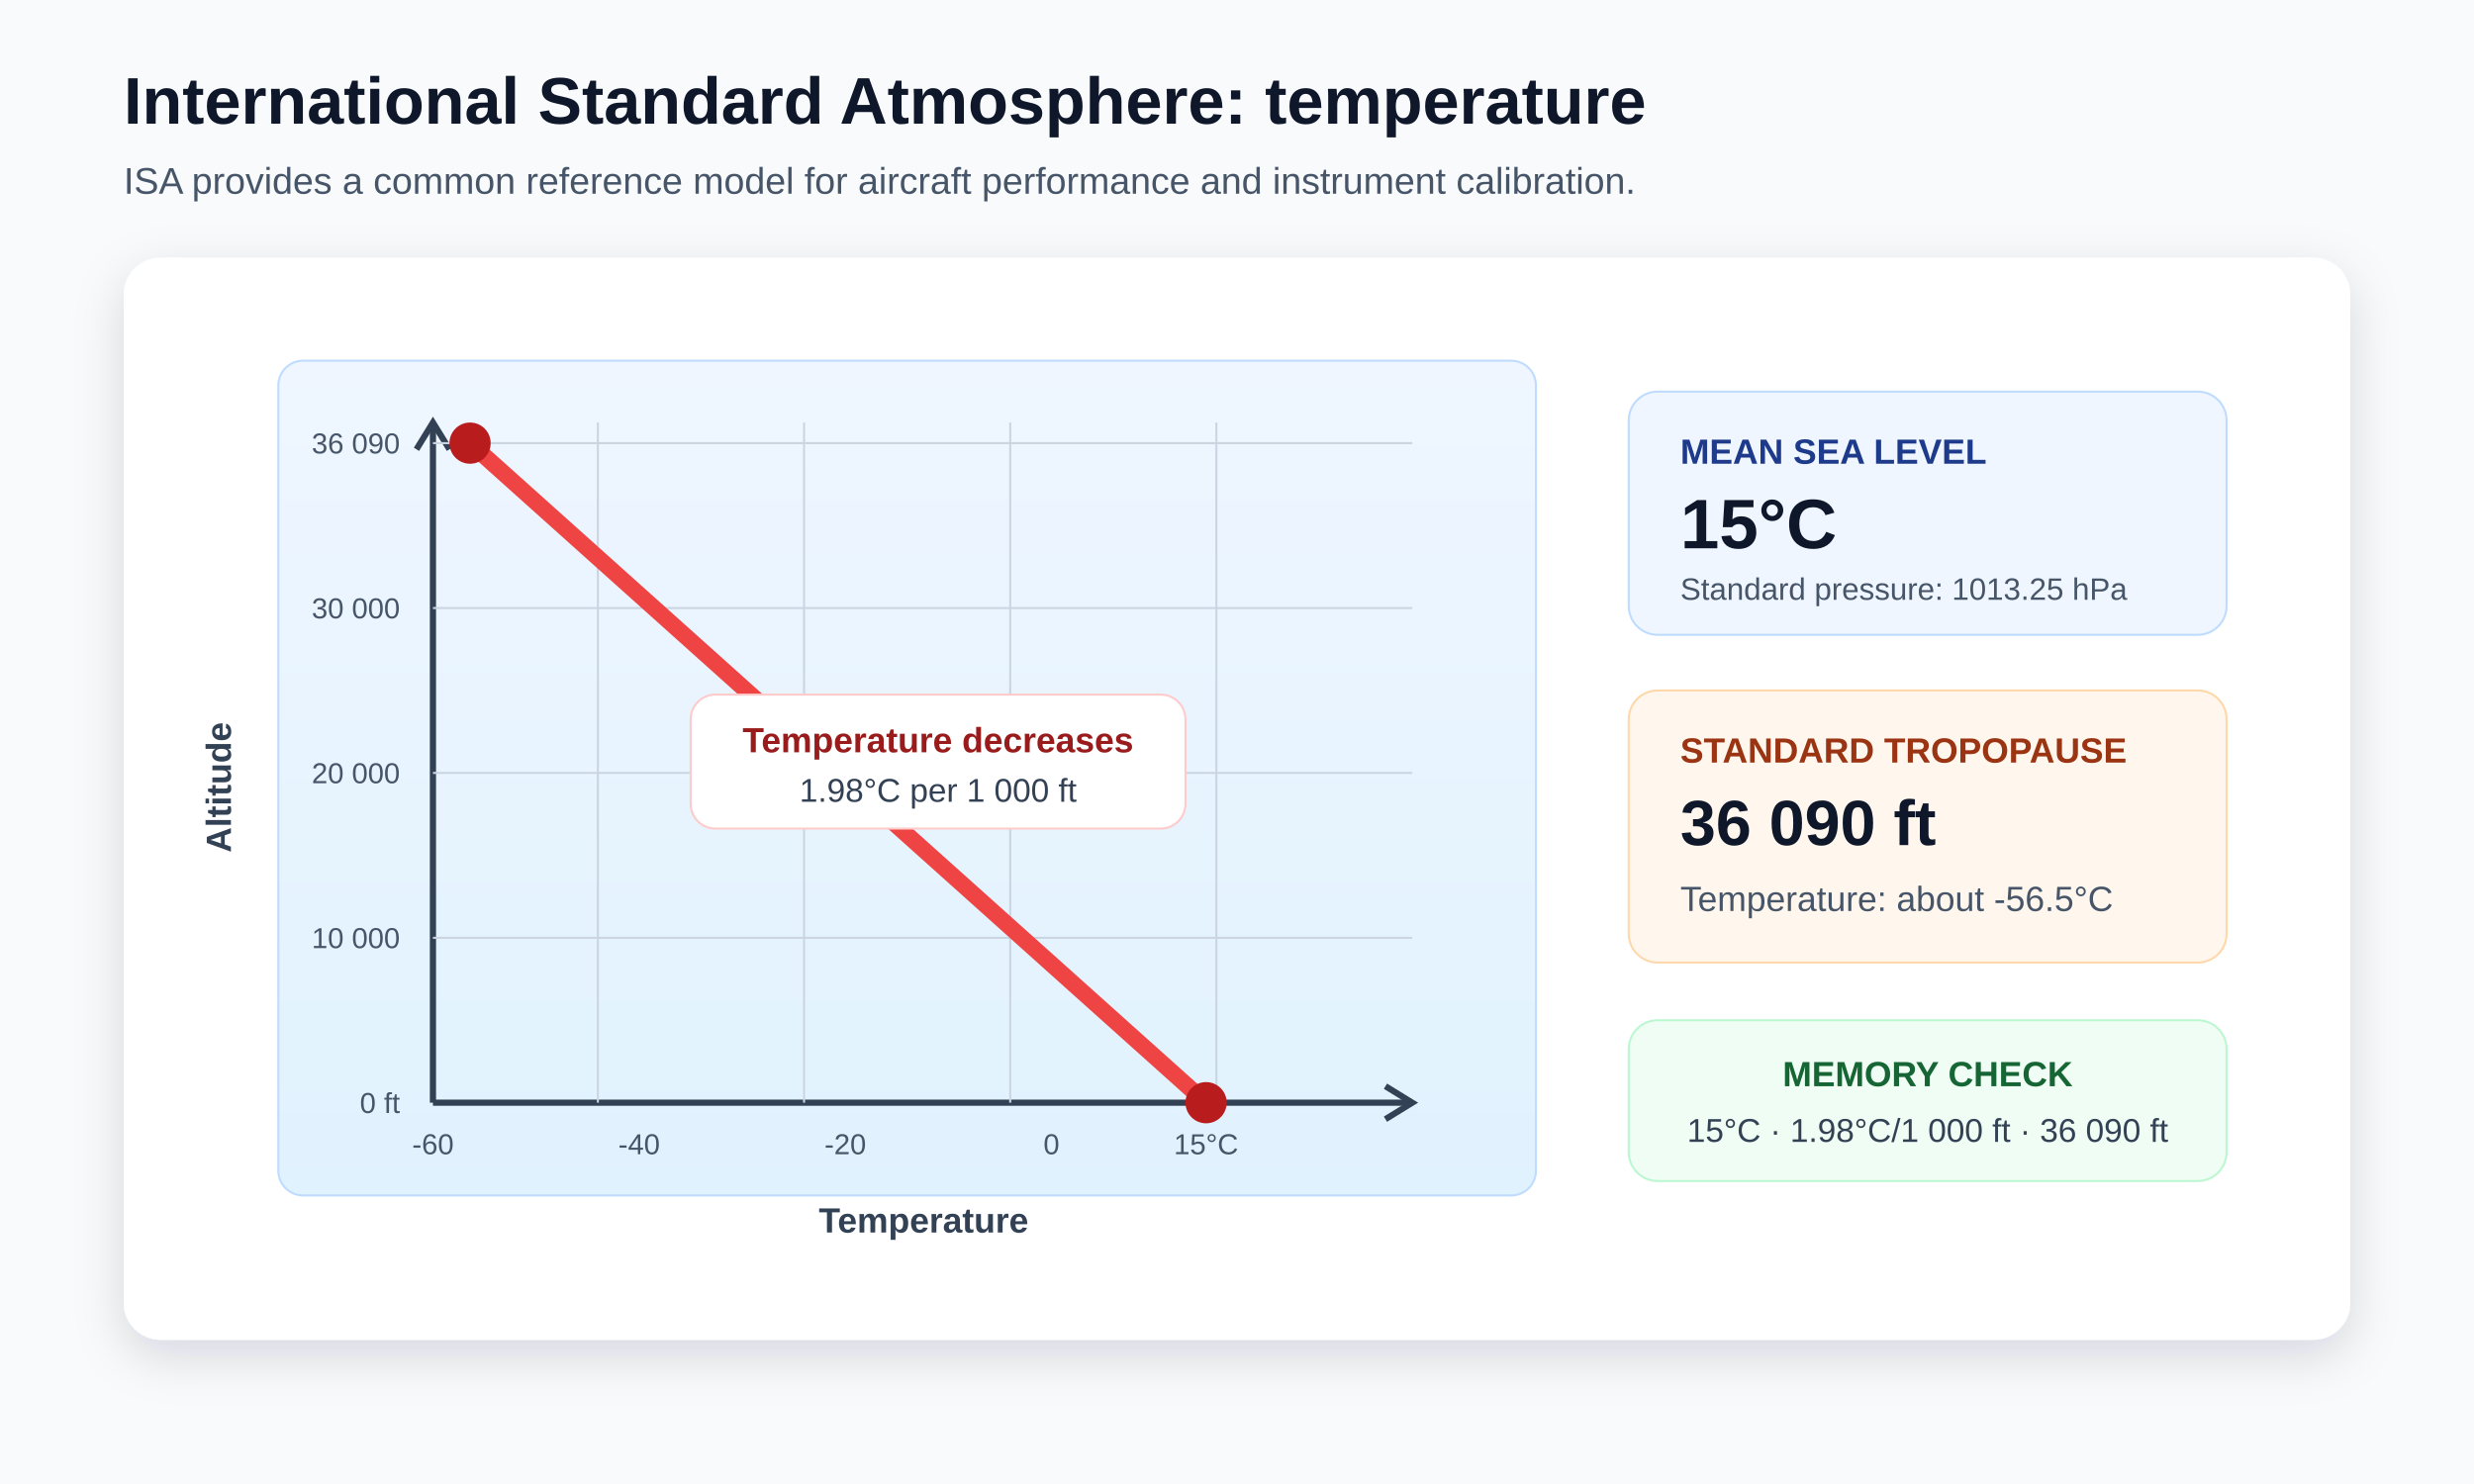
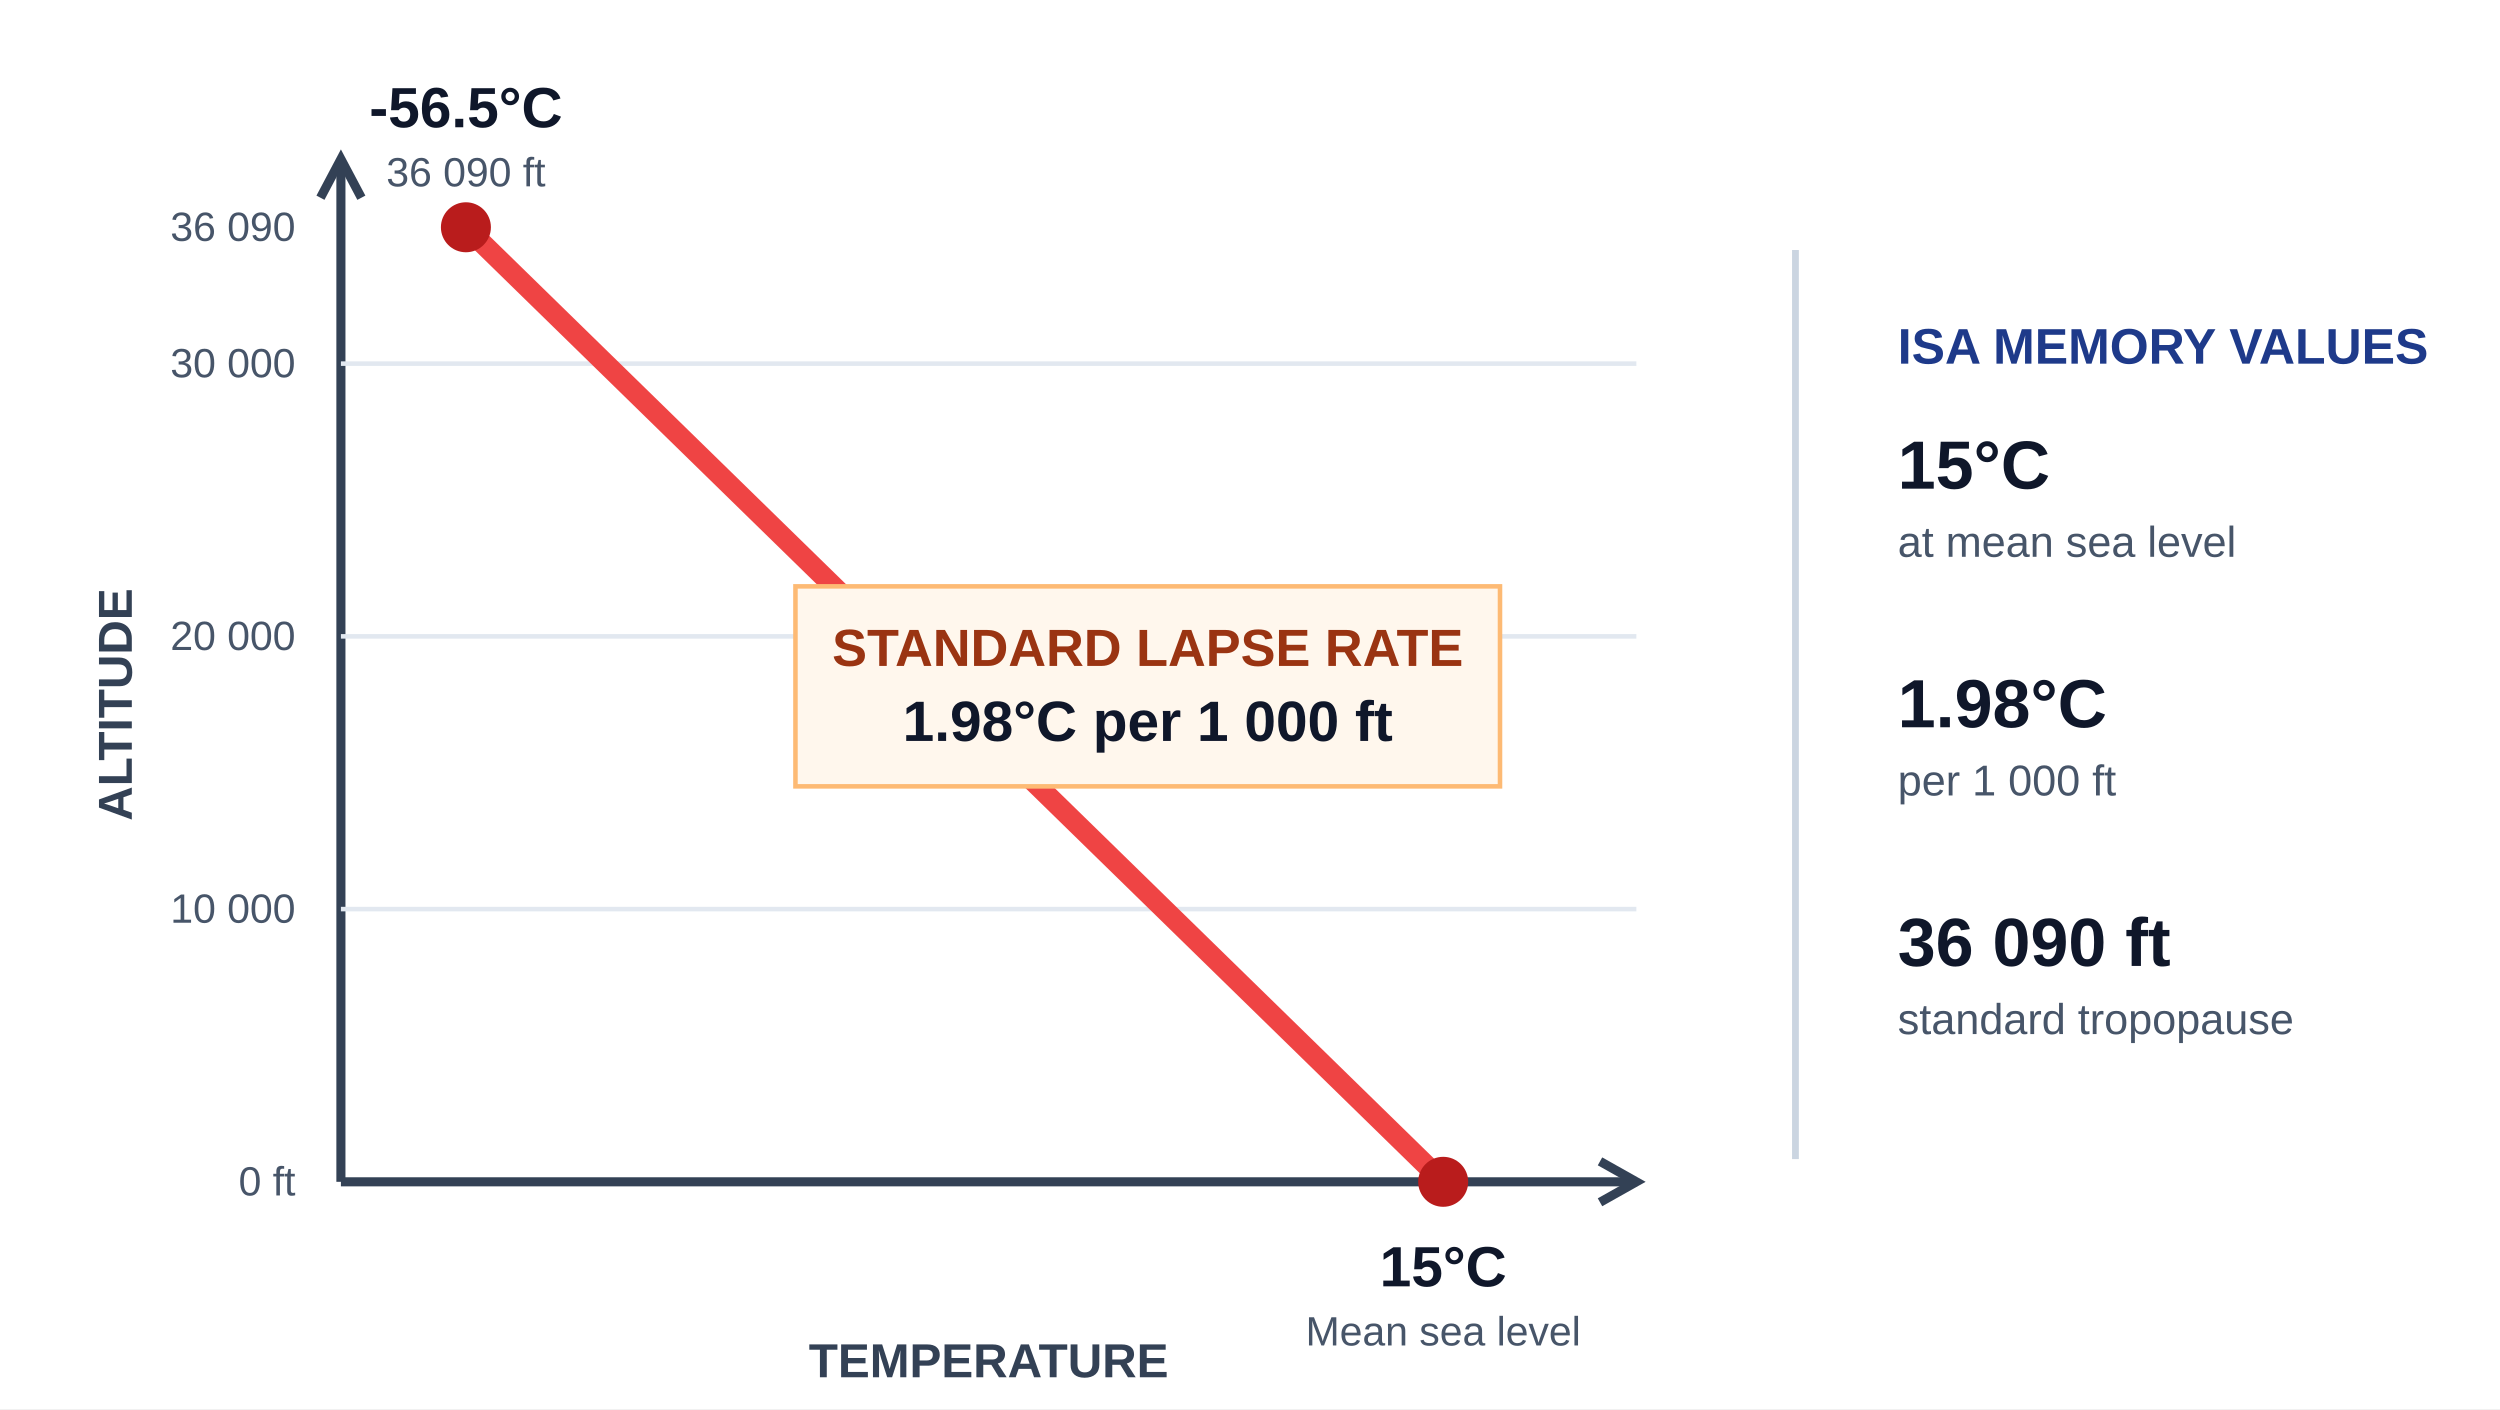
- <svg xmlns="http://www.w3.org/2000/svg" width="1200" height="720" viewBox="0 0 1200 720" role="img" aria-labelledby="title desc">
-   <defs>
-     <linearGradient id="plot" x1="0" y1="1" x2="0" y2="0">
-       <stop offset="0" stop-color="#e0f2fe" />
-       <stop offset="1" stop-color="#eff6ff" />
-     </linearGradient>
-     <filter id="shadow" x="-20%" y="-20%" width="140%" height="140%">
-       <feDropShadow dx="0" dy="8" stdDeviation="12" flood-color="#0f172a" flood-opacity=".14" />
-     </filter>
-   </defs>
-   <rect width="1200" height="720" fill="#f8fafc" />
-   <text x="60" y="60" fill="#0f172a" font-family="Arial, sans-serif" font-size="32" font-weight="700">International Standard Atmosphere: temperature</text>
-   <text x="60" y="94" fill="#475569" font-family="Arial, sans-serif" font-size="18">ISA provides a common reference model for aircraft performance and instrument calibration.</text>
-   <g filter="url(#shadow)">
-     <rect x="60" y="125" width="1080" height="525" rx="18" fill="white" />
-   </g>
+ <svg xmlns="http://www.w3.org/2000/svg" width="1100" height="620" viewBox="0 0 1100 620" role="img" aria-labelledby="title desc">
+   <rect width="1100" height="620" fill="#ffffff" />
  <g font-family="Arial, sans-serif">
-     <rect x="135" y="175" width="610" height="405" rx="12" fill="url(#plot)" stroke="#bfdbfe" />
-     <line x1="210" y1="535" x2="685" y2="535" stroke="#334155" stroke-width="3" />
-     <line x1="210" y1="535" x2="210" y2="205" stroke="#334155" stroke-width="3" />
-     <path d="M672 527 L685 535 L672 543" fill="none" stroke="#334155" stroke-width="3" />
-     <path d="M202 218 L210 205 L218 218" fill="none" stroke="#334155" stroke-width="3" />
-     <g stroke="#cbd5e1" stroke-width="1">
-       <line x1="210" y1="455" x2="685" y2="455" />
-       <line x1="210" y1="375" x2="685" y2="375" />
-       <line x1="210" y1="295" x2="685" y2="295" />
-       <line x1="210" y1="215" x2="685" y2="215" />
-       <line x1="290" y1="205" x2="290" y2="535" />
-       <line x1="390" y1="205" x2="390" y2="535" />
-       <line x1="490" y1="205" x2="490" y2="535" />
-       <line x1="590" y1="205" x2="590" y2="535" />
+     <line x1="150" y1="520" x2="720" y2="520" stroke="#334155" stroke-width="4" />
+     <line x1="150" y1="520" x2="150" y2="70" stroke="#334155" stroke-width="4" />
+     <path d="M704 511 L720 520 L704 529" fill="none" stroke="#334155" stroke-width="4" />
+     <path d="M141 87 L150 70 L159 87" fill="none" stroke="#334155" stroke-width="4" />
+     <g stroke="#e2e8f0" stroke-width="2">
+       <line x1="150" y1="400" x2="720" y2="400" />
+       <line x1="150" y1="280" x2="720" y2="280" />
+       <line x1="150" y1="160" x2="720" y2="160" />
    </g>
-     <g fill="#475569" font-size="14">
-       <text x="194" y="540" text-anchor="end">0 ft</text>
-       <text x="194" y="460" text-anchor="end">10 000</text>
-       <text x="194" y="380" text-anchor="end">20 000</text>
-       <text x="194" y="300" text-anchor="end">30 000</text>
-       <text x="194" y="220" text-anchor="end">36 090</text>
-       <text x="210" y="560" text-anchor="middle">-60</text>
-       <text x="310" y="560" text-anchor="middle">-40</text>
-       <text x="410" y="560" text-anchor="middle">-20</text>
-       <text x="510" y="560" text-anchor="middle">0</text>
-       <text x="585" y="560" text-anchor="middle">15°C</text>
+     <line x1="635" y1="520" x2="205" y2="100" stroke="#ef4444" stroke-width="9" stroke-linecap="round" />
+     <circle cx="635" cy="520" r="11" fill="#b91c1c" />
+     <circle cx="205" cy="100" r="11" fill="#b91c1c" />
+     <text x="635" y="566" text-anchor="middle" fill="#0f172a" font-size="25" font-weight="700">15°C</text>
+     <text x="635" y="592" text-anchor="middle" fill="#475569" font-size="18">Mean sea level</text>
+     <text x="205" y="56" text-anchor="middle" fill="#0f172a" font-size="25" font-weight="700">-56.5°C</text>
+     <text x="205" y="82" text-anchor="middle" fill="#475569" font-size="18">36 090 ft</text>
+     <rect x="350" y="258" width="310" height="88" fill="#fff7ed" stroke="#fdba74" stroke-width="2" />
+     <text x="505" y="293" text-anchor="middle" fill="#9a3412" font-size="23" font-weight="700">STANDARD LAPSE RATE</text>
+     <text x="505" y="326" text-anchor="middle" fill="#0f172a" font-size="25" font-weight="700">1.98°C per 1 000 ft</text>
+     <g fill="#475569" font-size="18" text-anchor="end">
+       <text x="130" y="526">0 ft</text>
+       <text x="130" y="406">10 000</text>
+       <text x="130" y="286">20 000</text>
+       <text x="130" y="166">30 000</text>
+       <text x="130" y="106">36 090</text>
    </g>
-     <text x="448" y="598" text-anchor="middle" fill="#334155" font-size="17" font-weight="700">Temperature</text>
-     <text x="112" y="382" text-anchor="middle" transform="rotate(-90 112 382)" fill="#334155" font-size="17" font-weight="700">Altitude</text>
-     <line x1="585" y1="535" x2="228" y2="215" stroke="#ef4444" stroke-width="8" stroke-linecap="round" />
-     <circle cx="585" cy="535" r="10" fill="#b91c1c" />
-     <circle cx="228" cy="215" r="10" fill="#b91c1c" />
-     <rect x="335" y="337" width="240" height="65" rx="12" fill="white" stroke="#fecaca" />
-     <text x="455" y="365" text-anchor="middle" fill="#991b1b" font-size="17" font-weight="700">Temperature decreases</text>
-     <text x="455" y="389" text-anchor="middle" fill="#334155" font-size="16">1.98°C per 1 000 ft</text>
-     <g>
-       <rect x="790" y="190" width="290" height="118" rx="14" fill="#eff6ff" stroke="#bfdbfe" />
-       <text x="815" y="225" fill="#1e3a8a" font-size="17" font-weight="700">MEAN SEA LEVEL</text>
-       <text x="815" y="266" fill="#0f172a" font-size="34" font-weight="700">15°C</text>
-       <text x="815" y="291" fill="#475569" font-size="15">Standard pressure: 1013.25 hPa</text>
-     </g>
-     <g>
-       <rect x="790" y="335" width="290" height="132" rx="14" fill="#fff7ed" stroke="#fed7aa" />
-       <text x="815" y="370" fill="#9a3412" font-size="17" font-weight="700">STANDARD TROPOPAUSE</text>
-       <text x="815" y="410" fill="#0f172a" font-size="31" font-weight="700">36 090 ft</text>
-       <text x="815" y="442" fill="#475569" font-size="17">Temperature: about -56.5°C</text>
-     </g>
-     <g>
-       <rect x="790" y="495" width="290" height="78" rx="14" fill="#f0fdf4" stroke="#bbf7d0" />
-       <text x="935" y="527" text-anchor="middle" fill="#166534" font-size="17" font-weight="700">MEMORY CHECK</text>
-       <text x="935" y="554" text-anchor="middle" fill="#334155" font-size="16">15°C · 1.98°C/1 000 ft · 36 090 ft</text>
-     </g>
+     <text x="58" y="310" text-anchor="middle" transform="rotate(-90 58 310)" fill="#334155" font-size="21" font-weight="700">ALTITUDE</text>
+     <text x="435" y="606" text-anchor="middle" fill="#334155" font-size="21" font-weight="700">TEMPERATURE</text>
+     <line x1="790" y1="110" x2="790" y2="510" stroke="#cbd5e1" stroke-width="3" />
+     <text x="835" y="160" fill="#1e3a8a" font-size="22" font-weight="700">ISA MEMORY VALUES</text>
+     <text x="835" y="215" fill="#0f172a" font-size="30" font-weight="700">15°C</text>
+     <text x="835" y="245" fill="#475569" font-size="19">at mean sea level</text>
+     <text x="835" y="320" fill="#0f172a" font-size="30" font-weight="700">1.98°C</text>
+     <text x="835" y="350" fill="#475569" font-size="19">per 1 000 ft</text>
+     <text x="835" y="425" fill="#0f172a" font-size="30" font-weight="700">36 090 ft</text>
+     <text x="835" y="455" fill="#475569" font-size="19">standard tropopause</text>
  </g>
</svg>
